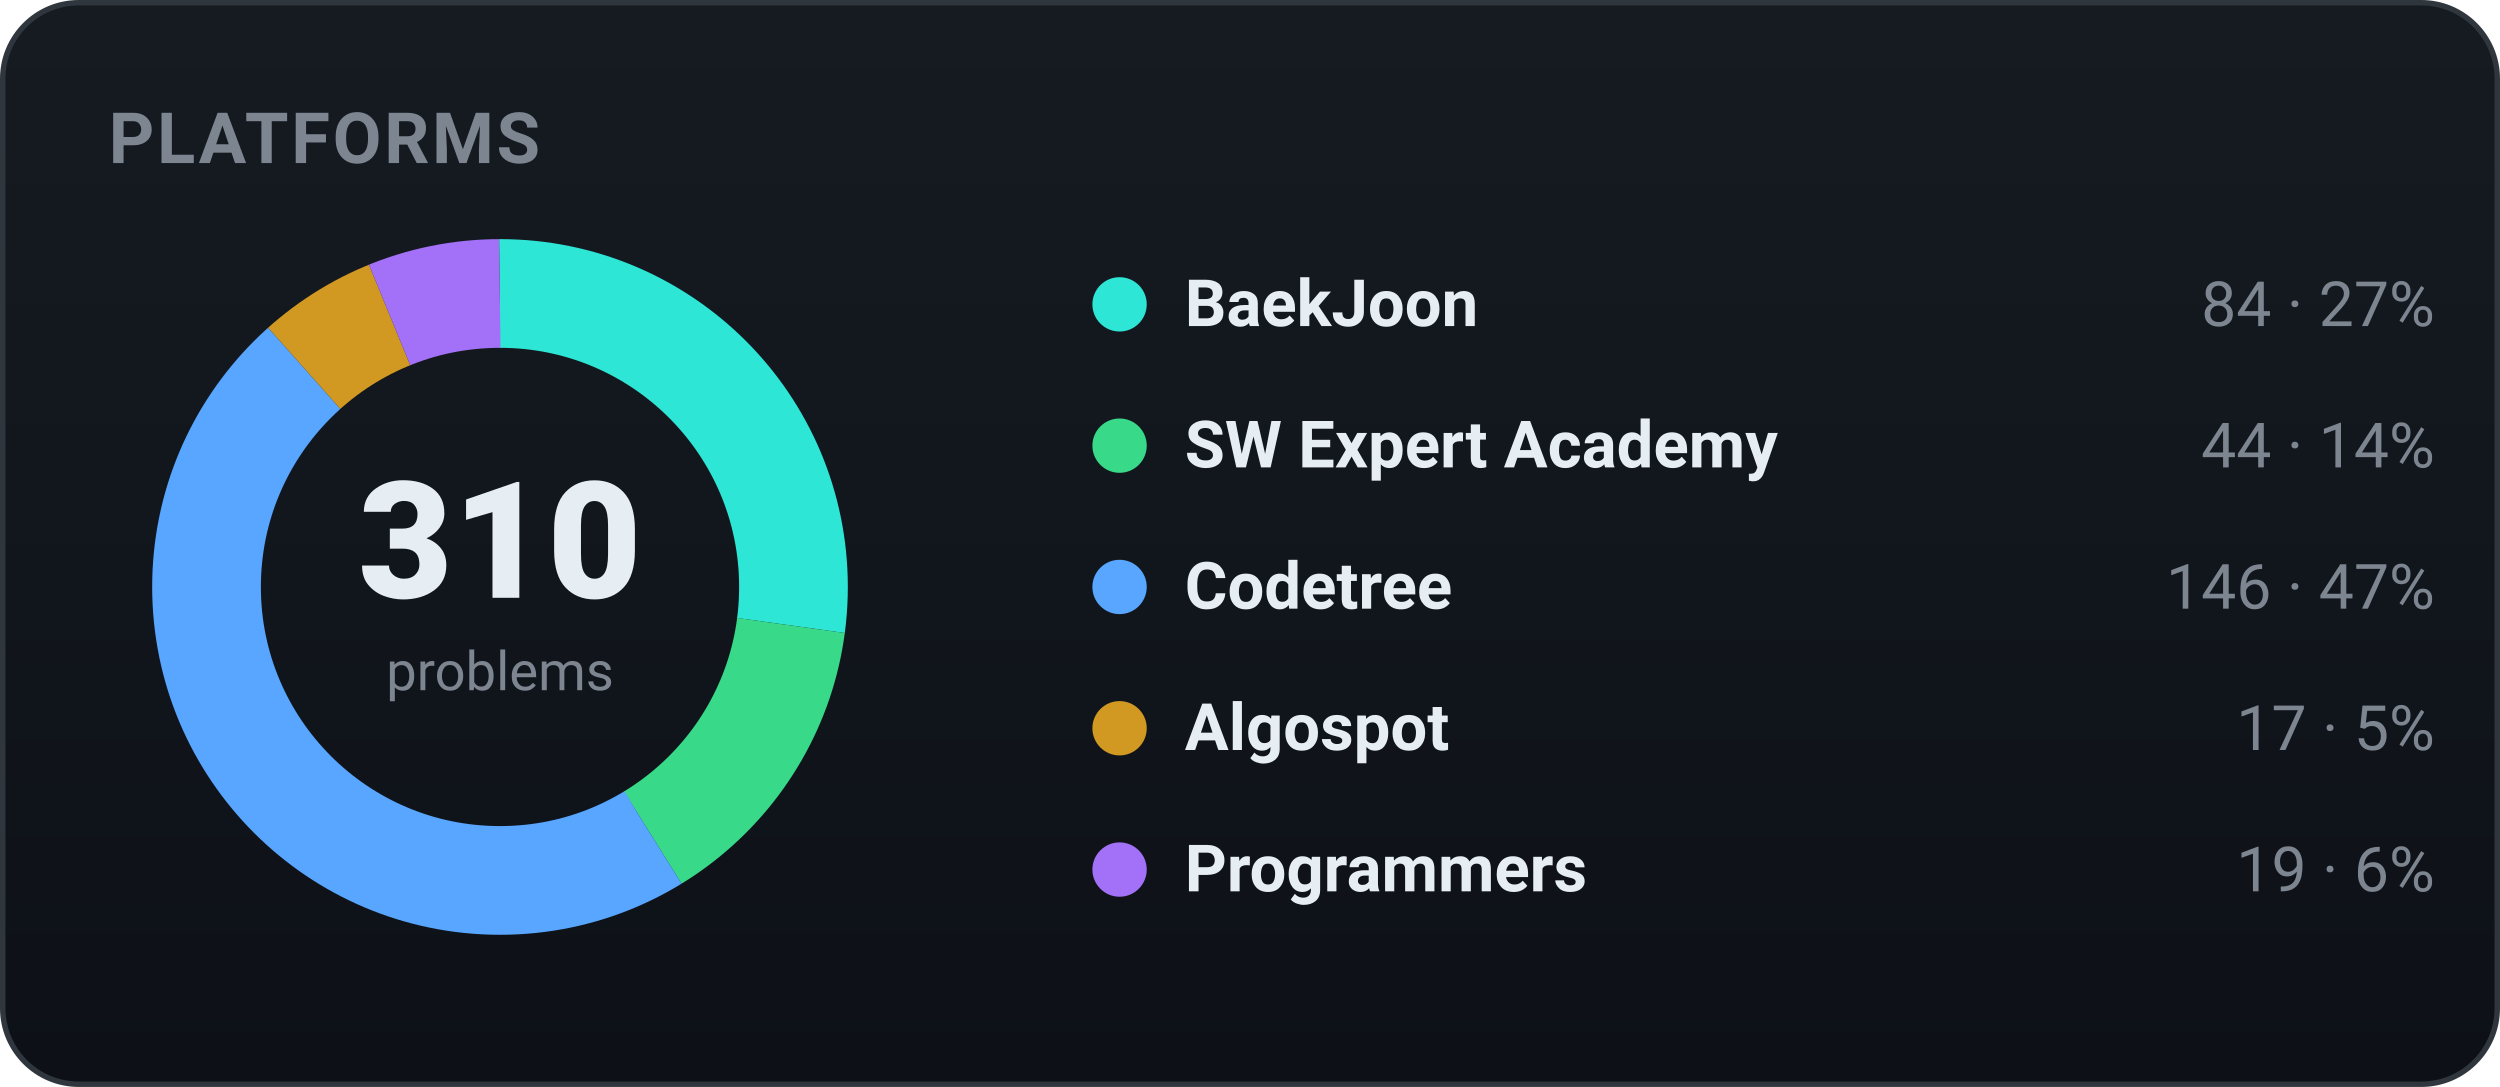
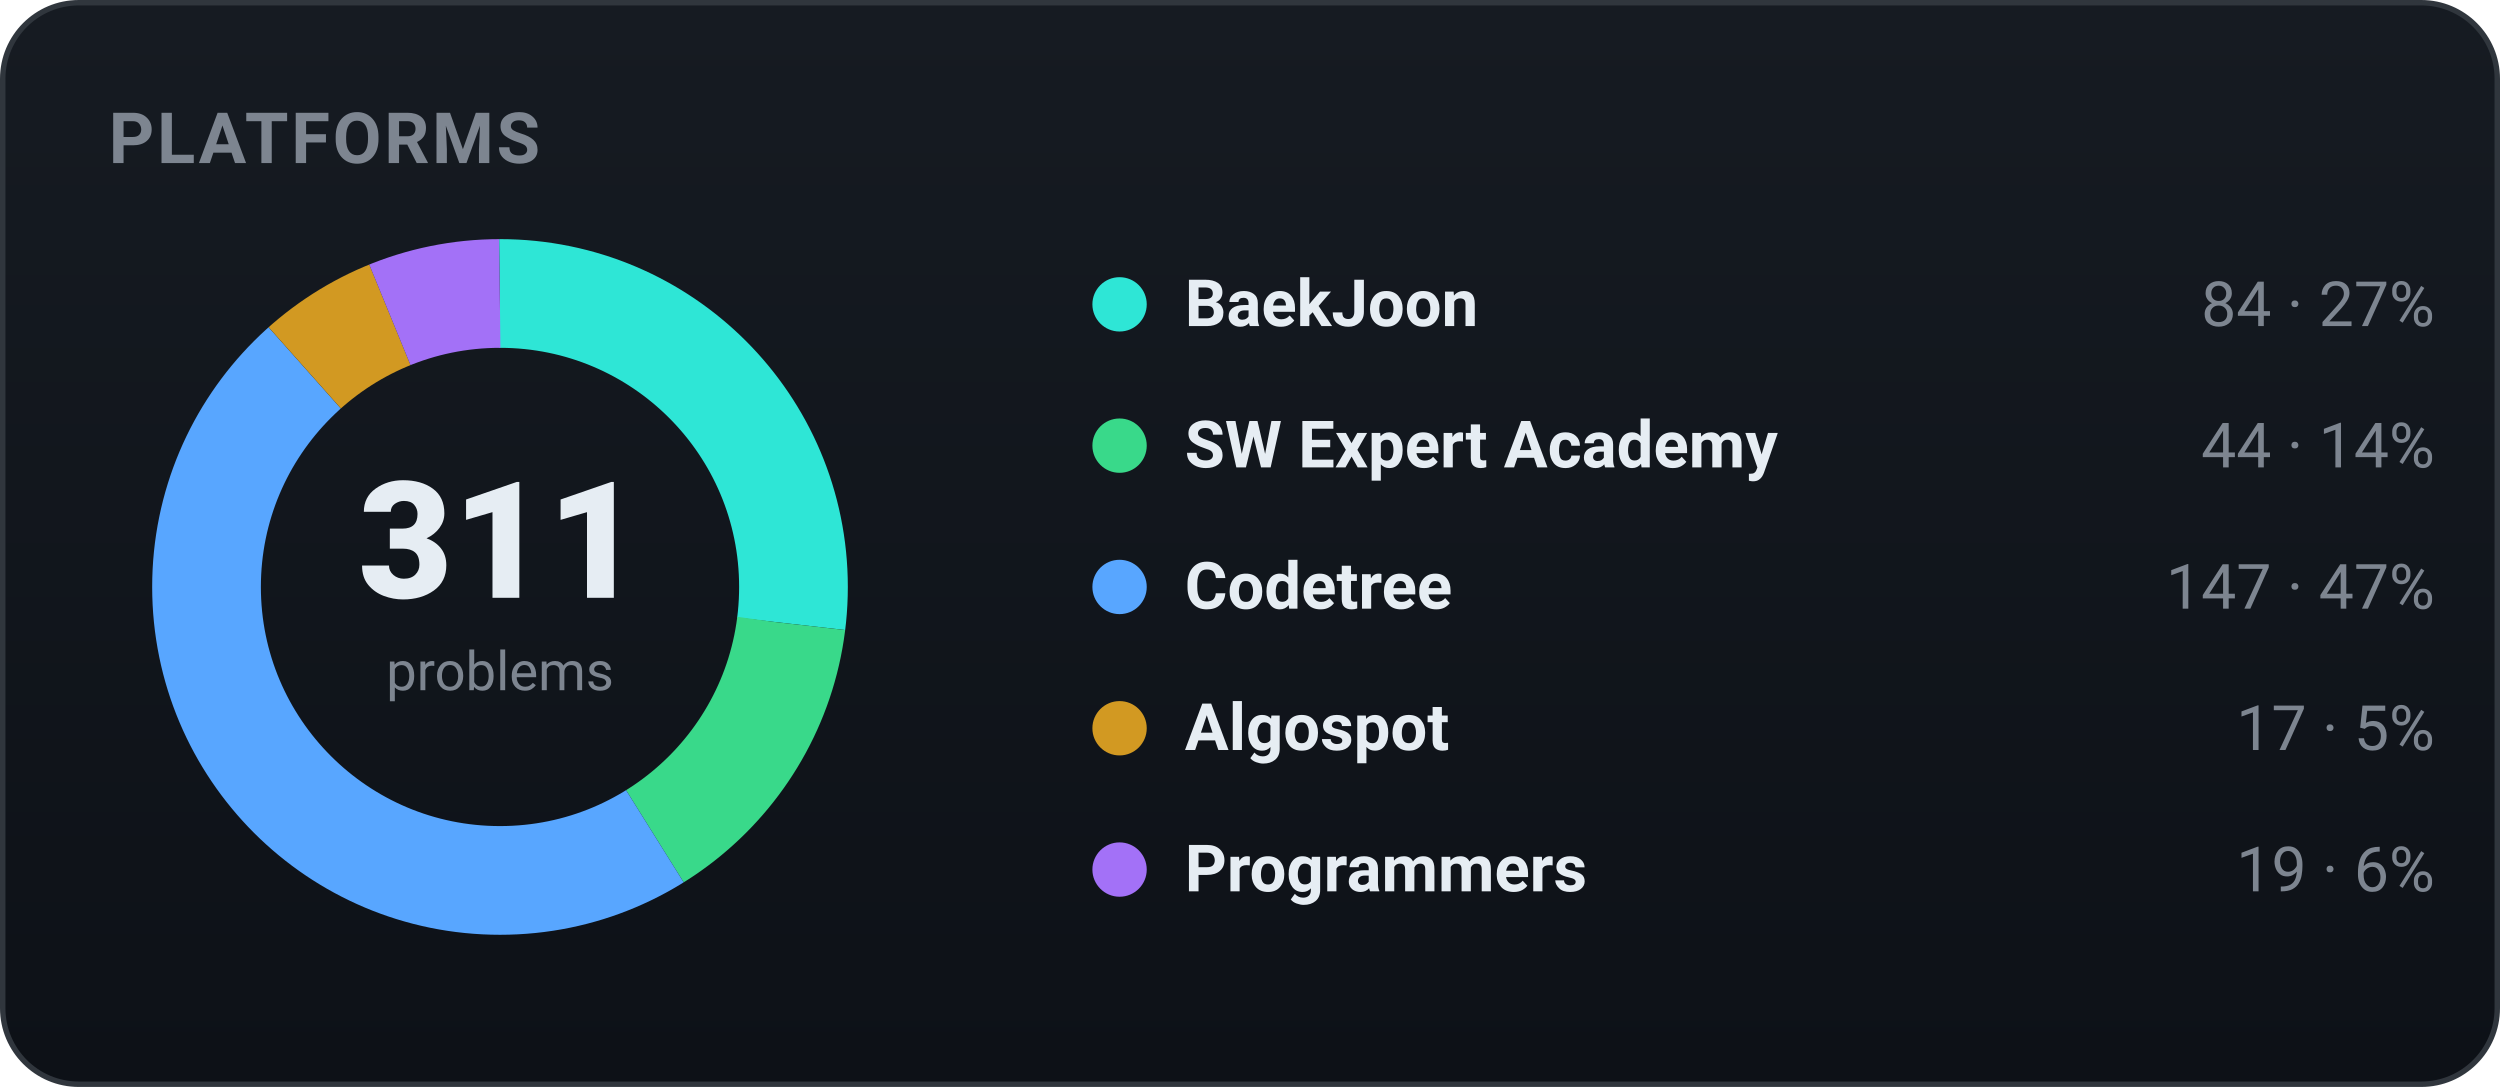
<svg xmlns="http://www.w3.org/2000/svg" width="460" height="200" viewBox="0 0 460 200" role="img" font-family="-apple-system,BlinkMacSystemFont,'Segoe UI',Roboto,'Apple SD Gothic Neo','Malgun Gothic',sans-serif">
  <defs>
    <linearGradient id="bgg" x1="0" y1="0" x2="0" y2="1">
      <stop offset="0" stop-color="#161b22" />
      <stop offset="1" stop-color="#0d1117" />
    </linearGradient>
  </defs>
  <rect x="0.5" y="0.5" width="459" height="199" rx="14" fill="url(#bgg)" stroke="#30363d" />
  <text x="20" y="30" font-family="-apple-system,BlinkMacSystemFont,'Segoe UI',Roboto,'Apple SD Gothic Neo','Malgun Gothic',sans-serif" font-size="13" font-weight="700" fill="#7d8590" letter-spacing="0.5">PLATFORMS</text>
-   <circle cx="92" cy="108" r="54" fill="none" stroke="#2ee6d6" stroke-width="20" stroke-dasharray="91.94 247.35" stroke-dashoffset="-0.00" transform="rotate(-90 92 108)" />
-   <circle cx="92" cy="108" r="54" fill="none" stroke="#39d98a" stroke-width="20" stroke-dasharray="48.16 291.13" stroke-dashoffset="-91.94" transform="rotate(-90 92 108)" />
-   <circle cx="92" cy="108" r="54" fill="none" stroke="#58a6ff" stroke-width="20" stroke-dasharray="159.80 179.50" stroke-dashoffset="-140.09" transform="rotate(-90 92 108)" />
-   <circle cx="92" cy="108" r="54" fill="none" stroke="#d29922" stroke-width="20" stroke-dasharray="18.61 320.69" stroke-dashoffset="-299.89" transform="rotate(-90 92 108)" />
-   <circle cx="92" cy="108" r="54" fill="none" stroke="#a371f7" stroke-width="20" stroke-dasharray="20.80 318.50" stroke-dashoffset="-318.50" transform="rotate(-90 92 108)" />
-   <text x="92" y="110" text-anchor="middle" font-size="30" font-weight="800" fill="#e6edf3">310</text>
+   <circle cx="92" cy="108" r="54" fill="none" stroke="#2ee6d6" stroke-width="20" stroke-dasharray="91.64 247.65" stroke-dashoffset="-0.00" transform="rotate(-90 92 108)" />
+   <circle cx="92" cy="108" r="54" fill="none" stroke="#39d98a" stroke-width="20" stroke-dasharray="48.00 291.29" stroke-dashoffset="-91.64" transform="rotate(-90 92 108)" />
+   <circle cx="92" cy="108" r="54" fill="none" stroke="#58a6ff" stroke-width="20" stroke-dasharray="160.37 178.92" stroke-dashoffset="-139.64" transform="rotate(-90 92 108)" />
+   <circle cx="92" cy="108" r="54" fill="none" stroke="#d29922" stroke-width="20" stroke-dasharray="18.55 320.75" stroke-dashoffset="-300.02" transform="rotate(-90 92 108)" />
+   <circle cx="92" cy="108" r="54" fill="none" stroke="#a371f7" stroke-width="20" stroke-dasharray="20.73 318.56" stroke-dashoffset="-318.56" transform="rotate(-90 92 108)" />
+   <text x="92" y="110" text-anchor="middle" font-size="30" font-weight="800" fill="#e6edf3">311</text>
  <text x="92" y="127" text-anchor="middle" font-size="10" fill="#7d8590">problems</text>
  <circle cx="206" cy="56" r="5" fill="#2ee6d6" />
  <text x="218" y="60" font-size="12" font-weight="600" fill="#e6edf3">BaekJoon</text>
  <text x="448" y="60" text-anchor="end" font-size="11.5" fill="#7d8590">84 · 27%</text>
  <circle cx="206" cy="82" r="5" fill="#39d98a" />
  <text x="218" y="86" font-size="12" font-weight="600" fill="#e6edf3">SW Expert Academy</text>
  <text x="448" y="86" text-anchor="end" font-size="11.5" fill="#7d8590">44 · 14%</text>
  <circle cx="206" cy="108" r="5" fill="#58a6ff" />
  <text x="218" y="112" font-size="12" font-weight="600" fill="#e6edf3">Codetree</text>
-   <text x="448" y="112" text-anchor="end" font-size="11.5" fill="#7d8590">146 · 47%</text>
+   <text x="448" y="112" text-anchor="end" font-size="11.5" fill="#7d8590">147 · 47%</text>
  <circle cx="206" cy="134" r="5" fill="#d29922" />
  <text x="218" y="138" font-size="12" font-weight="600" fill="#e6edf3">Algospot</text>
  <text x="448" y="138" text-anchor="end" font-size="11.5" fill="#7d8590">17 · 5%</text>
  <circle cx="206" cy="160" r="5" fill="#a371f7" />
  <text x="218" y="164" font-size="12" font-weight="600" fill="#e6edf3">Programmers</text>
  <text x="448" y="164" text-anchor="end" font-size="11.5" fill="#7d8590">19 · 6%</text>
</svg>
